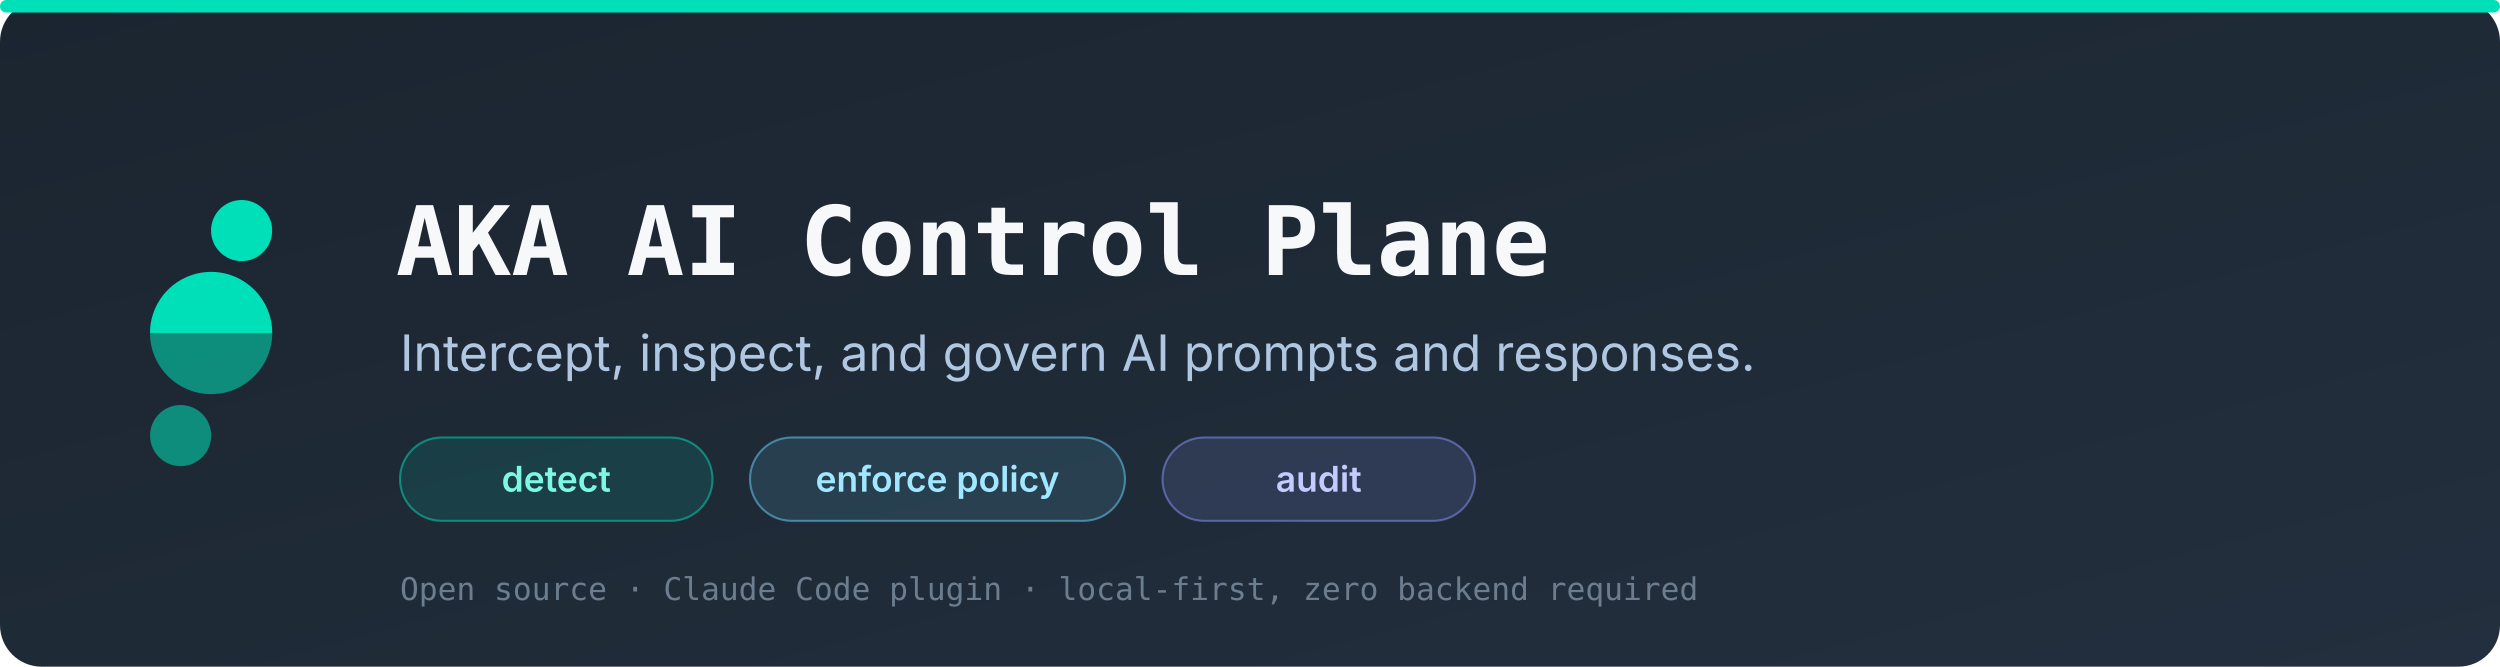
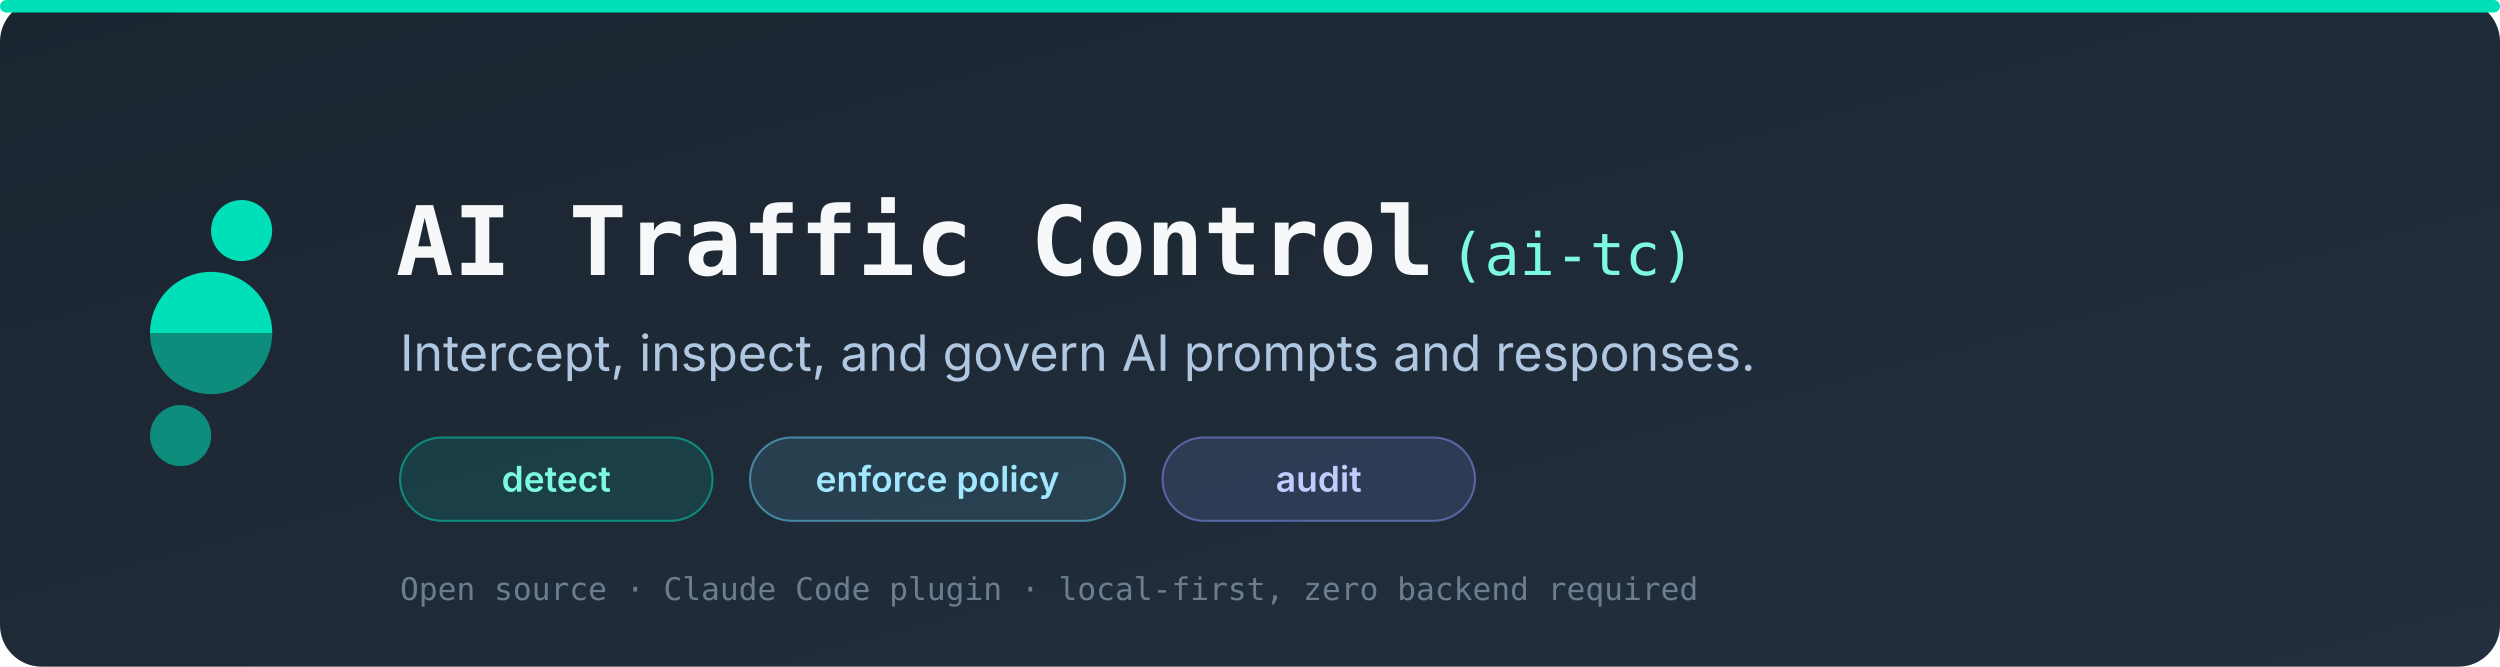
<svg xmlns="http://www.w3.org/2000/svg" viewBox="0 0 1200 320" font-family="system-ui, -apple-system, 'Segoe UI', sans-serif">
  <defs>
    <linearGradient id="bg" x1="0" y1="0" x2="1" y2="1">
      <stop offset="0" stop-color="#1B2530" />
      <stop offset="1" stop-color="#232F3E" />
    </linearGradient>
  </defs>
  <rect width="1200" height="320" rx="20" fill="url(#bg)" />
  <rect width="1200" height="6" rx="3" fill="#00E0B8" />
  <g transform="translate(72,96) scale(0.72)" fill="#00E0B8">
    <circle cx="61.07" cy="20.37" r="20.37" />
    <path d="M0 88.666 A40.746 40.746 0 0 1 81.492 88.666 Z" />
    <path d="M81.492 88.666 A40.746 40.746 0 0 1 0 88.666 Z" fill-opacity="0.55" />
    <circle cx="20.42" cy="157.05" r="20.37" fill-opacity="0.55" />
  </g>
-   <text x="190" y="132" font-family="ui-monospace, 'Geist Mono', monospace" font-size="46" font-weight="700" fill="#F6F8F9">AKA AI Control Plane</text>
+   <text x="190" y="132" font-family="ui-monospace, 'Geist Mono', monospace" font-weight="700" fill="#F6F8F9">
+     <tspan font-size="46">AI Traffic Control</tspan>
+     <tspan font-size="28" font-weight="500" fill="#7DF8E2">(ai-tc)</tspan>
+   </text>
  <text x="192" y="178" font-size="24" font-weight="400" fill="#B0C7E2">Intercept, inspect, and govern AI prompts and responses.</text>
  <g font-size="17" font-weight="600">
    <g transform="translate(192,210)">
      <rect width="150" height="40" rx="20" fill="#00E0B8" fill-opacity="0.12" stroke="#00E0B8" stroke-opacity="0.5" />
      <text x="75" y="26" text-anchor="middle" fill="#7DF8E2">detect</text>
    </g>
    <g transform="translate(360,210)">
      <rect width="180" height="40" rx="20" fill="#6AD9FF" fill-opacity="0.12" stroke="#6AD9FF" stroke-opacity="0.5" />
      <text x="90" y="26" text-anchor="middle" fill="#A0E7FF">enforce policy</text>
    </g>
    <g transform="translate(558,210)">
      <rect width="150" height="40" rx="20" fill="#8A98FF" fill-opacity="0.14" stroke="#8A98FF" stroke-opacity="0.5" />
      <text x="75" y="26" text-anchor="middle" fill="#C3CBFF">audit</text>
    </g>
  </g>
  <text x="192" y="288" font-family="ui-monospace, 'Geist Mono', monospace" font-size="15" fill="#6B7D8F">Open source  ·  Claude Code plugin  ·  local-first, zero backend required</text>
</svg>
